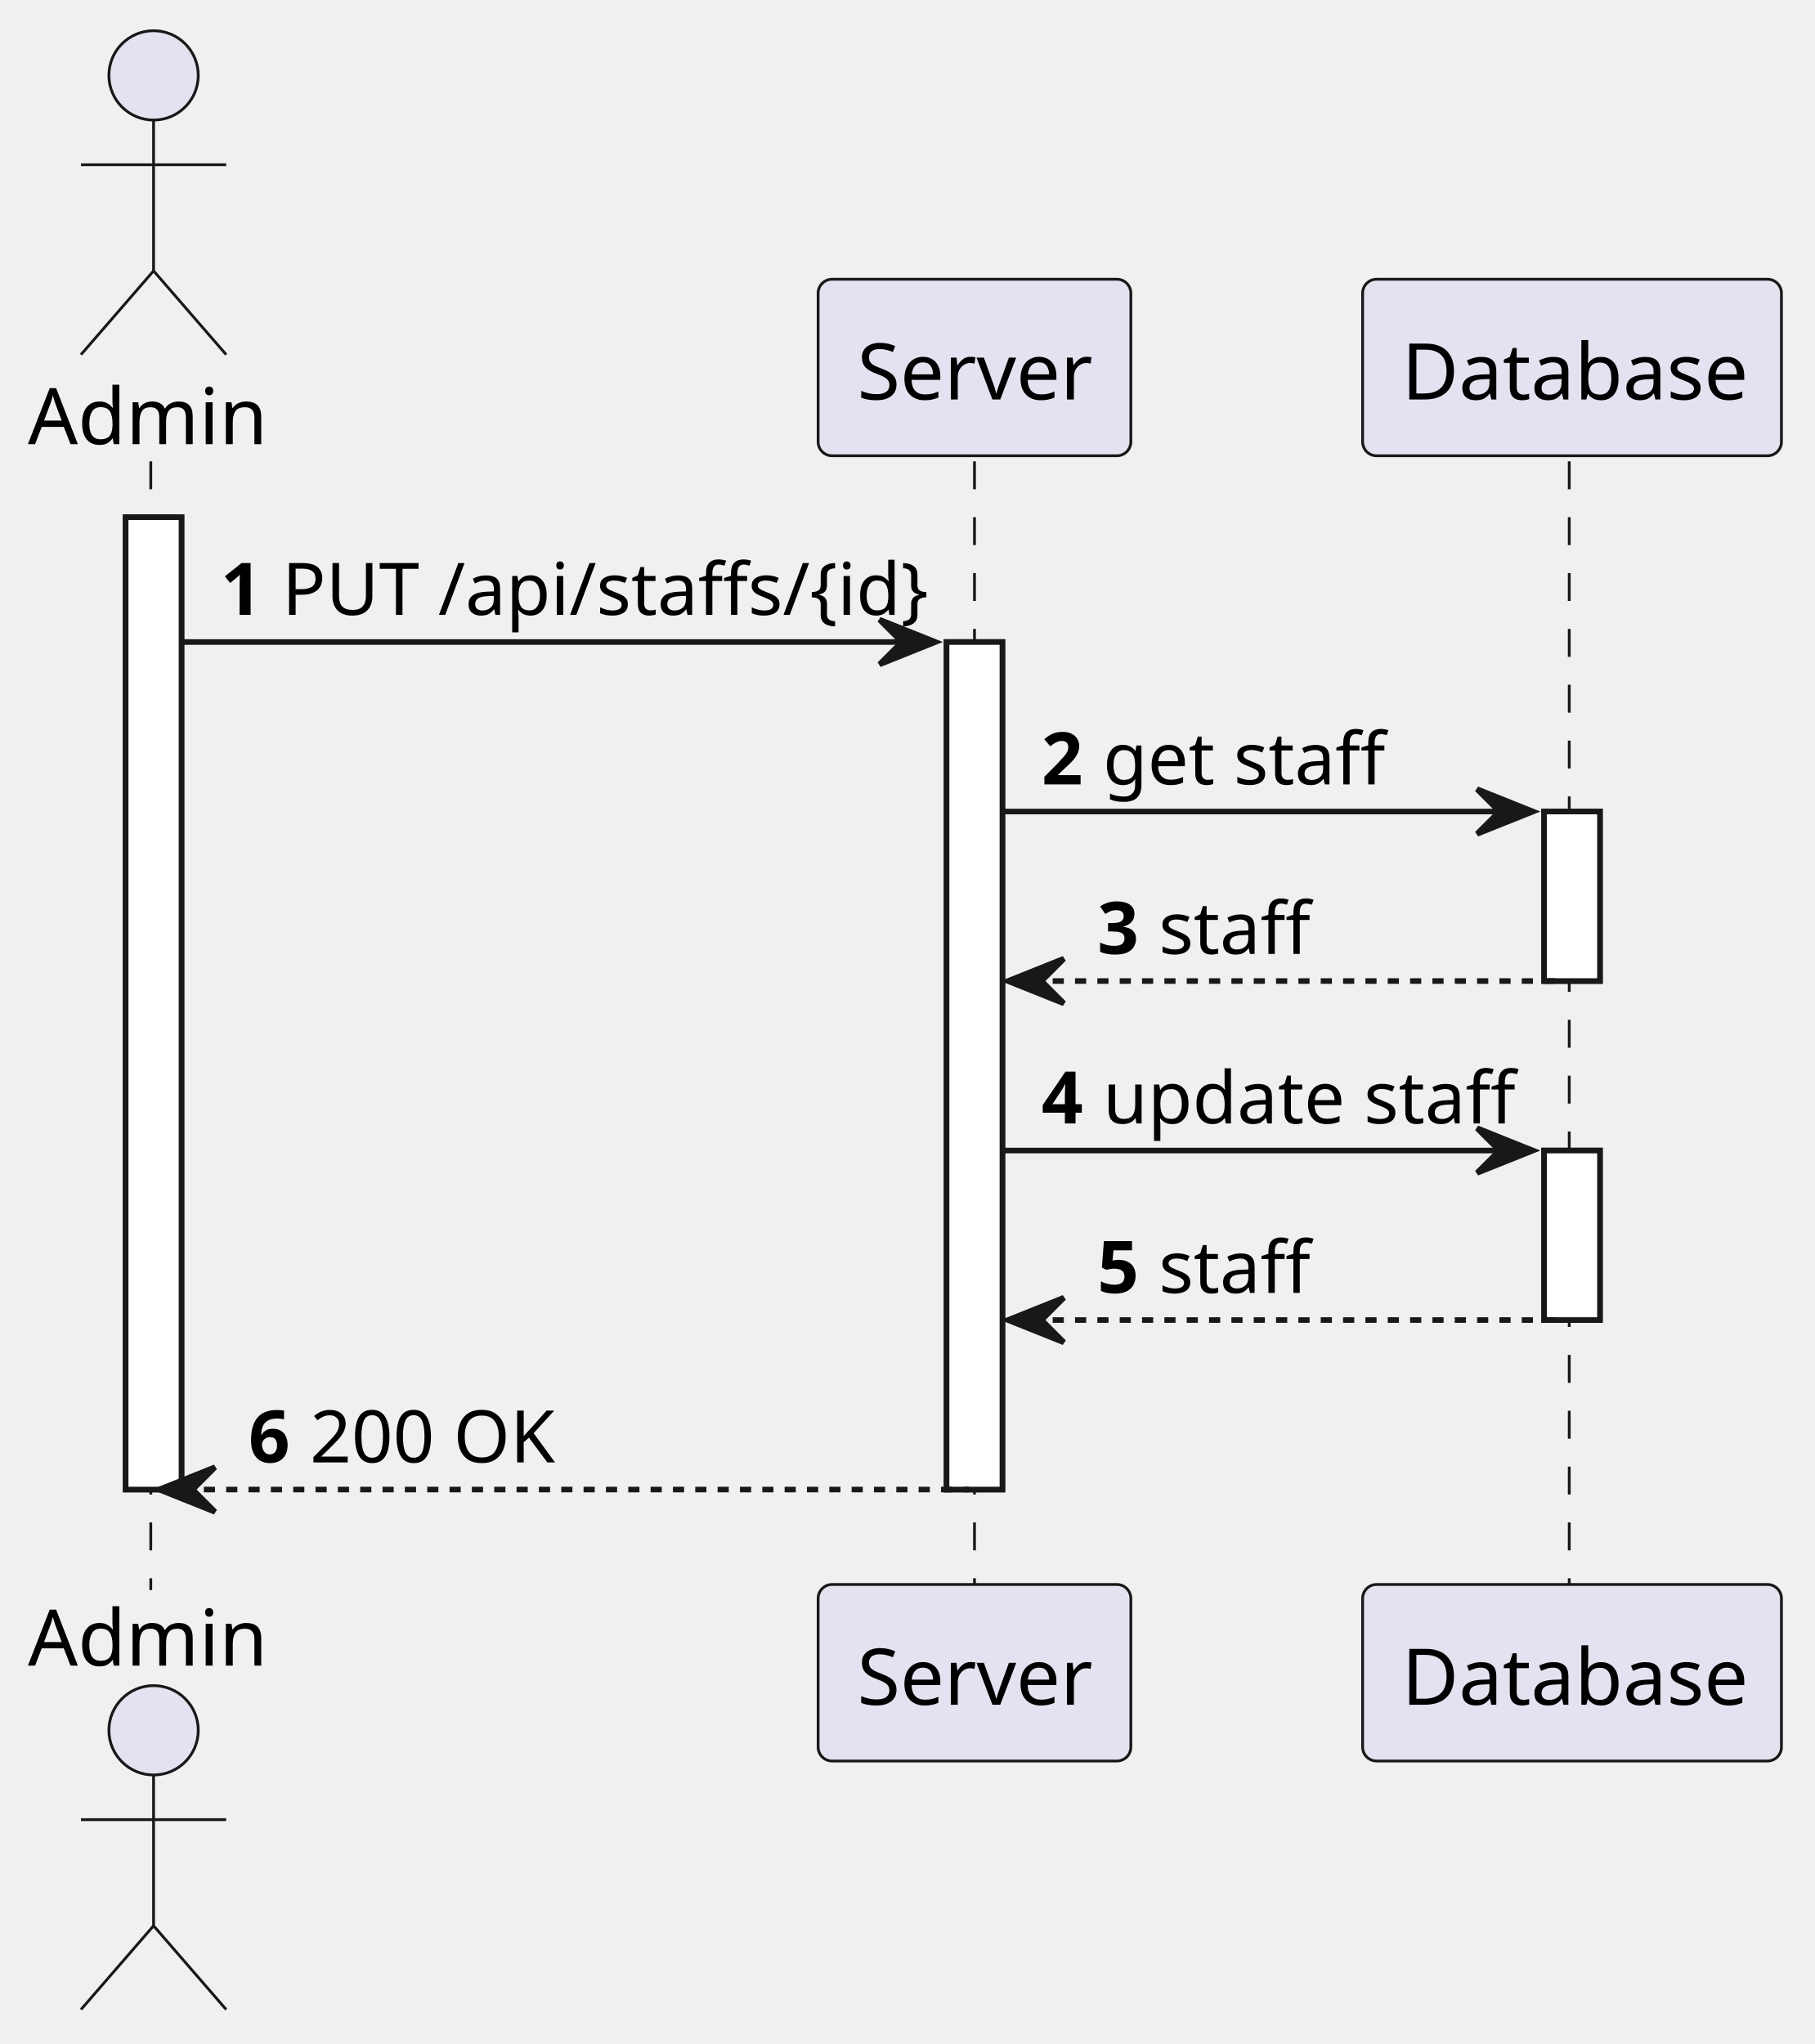
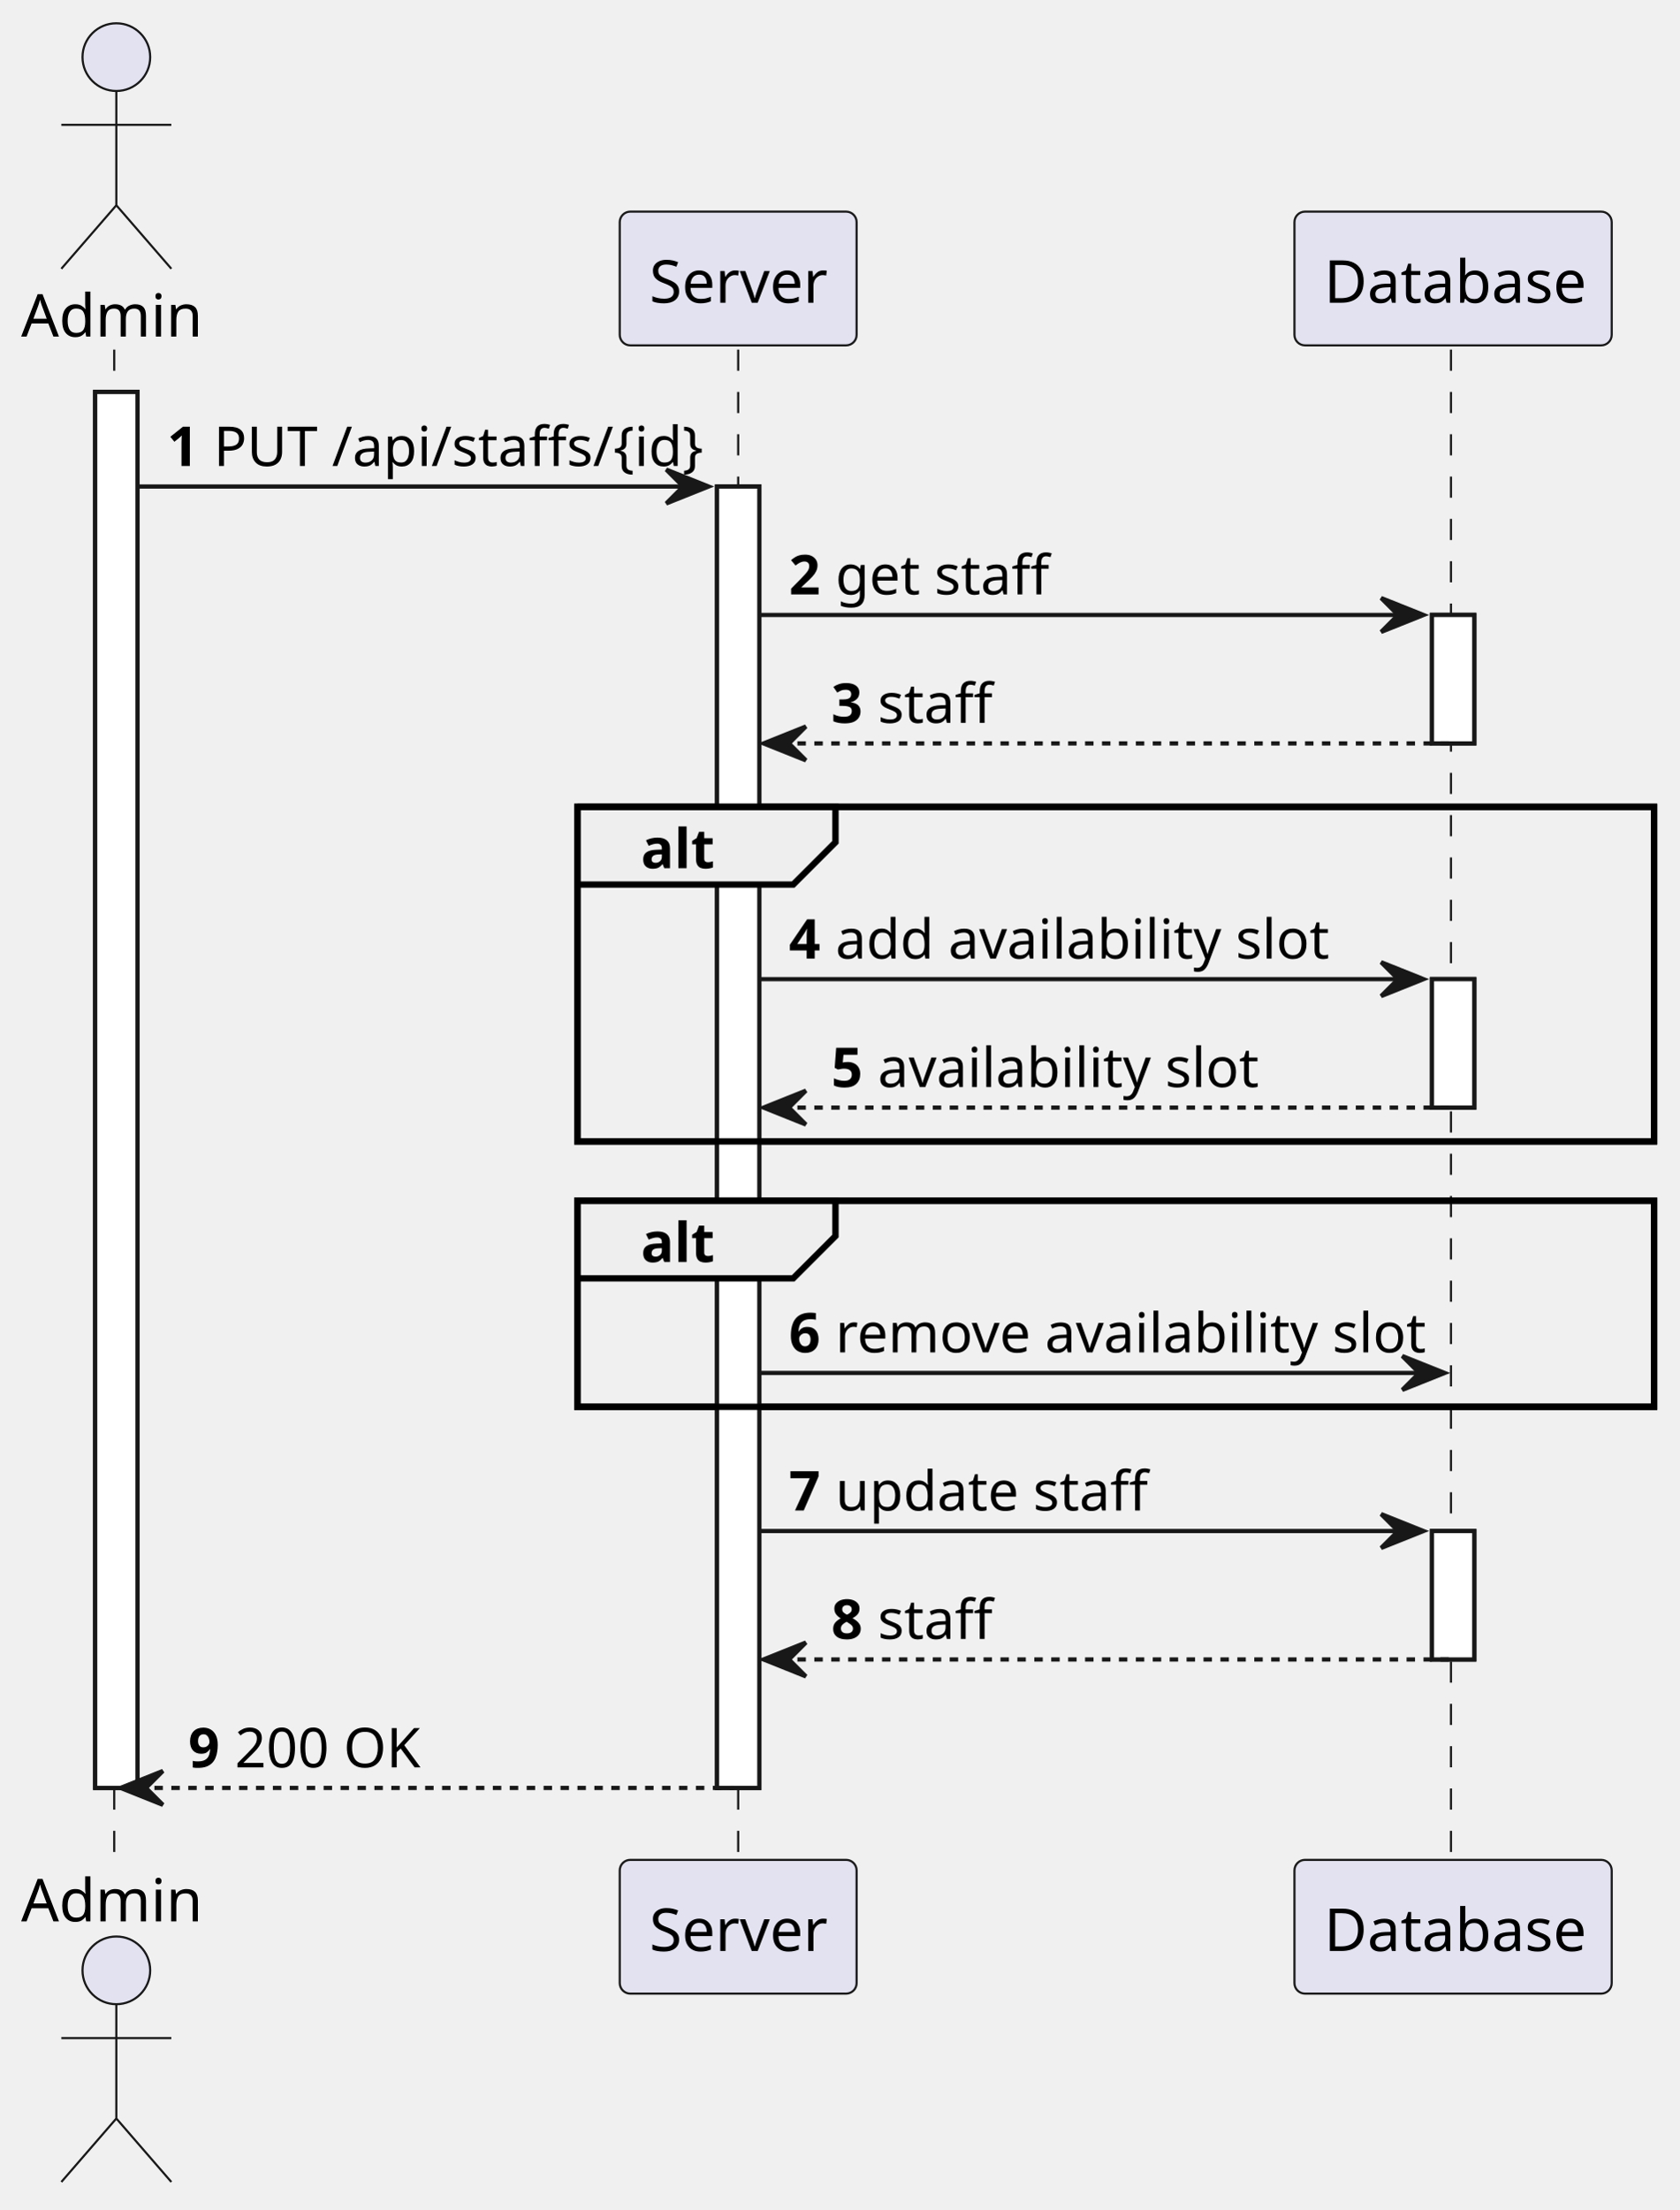
- <svg xmlns="http://www.w3.org/2000/svg" contentStyleType="text/css" height="366px" preserveAspectRatio="none" style="width:325px;height:366px;background:#FFFFFF;" version="1.1" viewBox="0 0 325 366" width="325px" zoomAndPan="magnify">
+ <svg xmlns="http://www.w3.org/2000/svg" contentStyleType="text/css" height="522px" preserveAspectRatio="none" style="width:397px;height:522px;background:#FFFFFF;" version="1.1" viewBox="0 0 397 522" width="397px" zoomAndPan="magnify">
  <defs />
  <g>
-     <rect fill="#FFFFFF" height="174.109" style="stroke:#181818;stroke-width:1.0;" width="10" x="22.5" y="92.609" />
-     <rect fill="#FFFFFF" height="151.758" style="stroke:#181818;stroke-width:1.0;" width="10" x="169.5" y="114.961" />
-     <rect fill="#FFFFFF" height="30.352" style="stroke:#181818;stroke-width:1.0;" width="10" x="276.5" y="145.312" />
-     <rect fill="#FFFFFF" height="30.352" style="stroke:#181818;stroke-width:1.0;" width="10" x="276.5" y="206.016" />
-     <line style="stroke:#181818;stroke-width:0.5;stroke-dasharray:5.0,5.0;" x1="27" x2="27" y1="82.609" y2="284.719" />
-     <line style="stroke:#181818;stroke-width:0.5;stroke-dasharray:5.0,5.0;" x1="174.5" x2="174.5" y1="82.609" y2="284.719" />
-     <line style="stroke:#181818;stroke-width:0.5;stroke-dasharray:5.0,5.0;" x1="281" x2="281" y1="82.609" y2="284.719" />
+     <rect fill="#FFFFFF" height="329.867" style="stroke:#181818;stroke-width:1.0;" width="10" x="22.5" y="92.609" />
+     <rect fill="#FFFFFF" height="307.516" style="stroke:#181818;stroke-width:1.0;" width="10" x="169.5" y="114.961" />
+     <rect fill="#FFFFFF" height="30.352" style="stroke:#181818;stroke-width:1.0;" width="10" x="338.5" y="145.312" />
+     <rect fill="#FFFFFF" height="30.352" style="stroke:#181818;stroke-width:1.0;" width="10" x="338.5" y="231.367" />
+     <rect fill="#FFFFFF" height="30.352" style="stroke:#181818;stroke-width:1.0;" width="10" x="338.5" y="361.773" />
+     <rect fill="none" height="79.055" style="stroke:#000000;stroke-width:1.5;" width="254.5" x="136.5" y="190.664" />
+     <rect fill="none" height="48.703" style="stroke:#000000;stroke-width:1.5;" width="254.5" x="136.5" y="283.719" />
+     <line style="stroke:#181818;stroke-width:0.5;stroke-dasharray:5.0,5.0;" x1="27" x2="27" y1="82.609" y2="440.477" />
+     <line style="stroke:#181818;stroke-width:0.5;stroke-dasharray:5.0,5.0;" x1="174.5" x2="174.5" y1="82.609" y2="440.477" />
+     <line style="stroke:#181818;stroke-width:0.5;stroke-dasharray:5.0,5.0;" x1="343" x2="343" y1="82.609" y2="440.477" />
    <text fill="#000000" font-family="sans-serif" font-size="14" lengthAdjust="spacing" textLength="39" x="5" y="79.533">Admin</text>
    <ellipse cx="27.5" cy="13.5" fill="#E2E2F0" rx="8" ry="8" style="stroke:#181818;stroke-width:0.5;" />
    <path d="M27.5,21.5 L27.5,48.5 M14.5,29.5 L40.5,29.5 M27.5,48.5 L14.5,63.5 M27.5,48.5 L40.5,63.5 " fill="none" style="stroke:#181818;stroke-width:0.5;" />
-     <text fill="#000000" font-family="sans-serif" font-size="14" lengthAdjust="spacing" textLength="39" x="5" y="298.252">Admin</text>
-     <ellipse cx="27.5" cy="309.828" fill="#E2E2F0" rx="8" ry="8" style="stroke:#181818;stroke-width:0.5;" />
-     <path d="M27.5,317.828 L27.5,344.828 M14.5,325.828 L40.5,325.828 M27.5,344.828 L14.5,359.828 M27.5,344.828 L40.5,359.828 " fill="none" style="stroke:#181818;stroke-width:0.5;" />
+     <text fill="#000000" font-family="sans-serif" font-size="14" lengthAdjust="spacing" textLength="39" x="5" y="454.01">Admin</text>
+     <ellipse cx="27.5" cy="465.586" fill="#E2E2F0" rx="8" ry="8" style="stroke:#181818;stroke-width:0.5;" />
+     <path d="M27.5,473.586 L27.5,500.586 M14.5,481.586 L40.5,481.586 M27.5,500.586 L14.5,515.586 M27.5,500.586 L40.5,515.586 " fill="none" style="stroke:#181818;stroke-width:0.5;" />
    <rect fill="#E2E2F0" height="31.609" rx="2.5" ry="2.5" style="stroke:#181818;stroke-width:0.5;" width="56" x="146.5" y="50" />
    <text fill="#000000" font-family="sans-serif" font-size="14" lengthAdjust="spacing" textLength="42" x="153.5" y="71.533">Server</text>
-     <rect fill="#E2E2F0" height="31.609" rx="2.5" ry="2.5" style="stroke:#181818;stroke-width:0.5;" width="56" x="146.5" y="283.719" />
-     <text fill="#000000" font-family="sans-serif" font-size="14" lengthAdjust="spacing" textLength="42" x="153.5" y="305.252">Server</text>
-     <rect fill="#E2E2F0" height="31.609" rx="2.5" ry="2.5" style="stroke:#181818;stroke-width:0.5;" width="75" x="244" y="50" />
-     <text fill="#000000" font-family="sans-serif" font-size="14" lengthAdjust="spacing" textLength="61" x="251" y="71.533">Database</text>
-     <rect fill="#E2E2F0" height="31.609" rx="2.5" ry="2.5" style="stroke:#181818;stroke-width:0.5;" width="75" x="244" y="283.719" />
-     <text fill="#000000" font-family="sans-serif" font-size="14" lengthAdjust="spacing" textLength="61" x="251" y="305.252">Database</text>
-     <rect fill="#FFFFFF" height="174.109" style="stroke:#181818;stroke-width:1.0;" width="10" x="22.5" y="92.609" />
-     <rect fill="#FFFFFF" height="151.758" style="stroke:#181818;stroke-width:1.0;" width="10" x="169.5" y="114.961" />
-     <rect fill="#FFFFFF" height="30.352" style="stroke:#181818;stroke-width:1.0;" width="10" x="276.5" y="145.312" />
-     <rect fill="#FFFFFF" height="30.352" style="stroke:#181818;stroke-width:1.0;" width="10" x="276.5" y="206.016" />
+     <rect fill="#E2E2F0" height="31.609" rx="2.5" ry="2.5" style="stroke:#181818;stroke-width:0.5;" width="56" x="146.5" y="439.477" />
+     <text fill="#000000" font-family="sans-serif" font-size="14" lengthAdjust="spacing" textLength="42" x="153.5" y="461.01">Server</text>
+     <rect fill="#E2E2F0" height="31.609" rx="2.5" ry="2.5" style="stroke:#181818;stroke-width:0.5;" width="75" x="306" y="50" />
+     <text fill="#000000" font-family="sans-serif" font-size="14" lengthAdjust="spacing" textLength="61" x="313" y="71.533">Database</text>
+     <rect fill="#E2E2F0" height="31.609" rx="2.5" ry="2.5" style="stroke:#181818;stroke-width:0.5;" width="75" x="306" y="439.477" />
+     <text fill="#000000" font-family="sans-serif" font-size="14" lengthAdjust="spacing" textLength="61" x="313" y="461.01">Database</text>
+     <rect fill="#FFFFFF" height="329.867" style="stroke:#181818;stroke-width:1.0;" width="10" x="22.5" y="92.609" />
+     <rect fill="#FFFFFF" height="307.516" style="stroke:#181818;stroke-width:1.0;" width="10" x="169.5" y="114.961" />
+     <rect fill="#FFFFFF" height="30.352" style="stroke:#181818;stroke-width:1.0;" width="10" x="338.5" y="145.312" />
+     <rect fill="#FFFFFF" height="30.352" style="stroke:#181818;stroke-width:1.0;" width="10" x="338.5" y="231.367" />
+     <rect fill="#FFFFFF" height="30.352" style="stroke:#181818;stroke-width:1.0;" width="10" x="338.5" y="361.773" />
    <polygon fill="#181818" points="157.5,110.961,167.5,114.961,157.5,118.961,161.5,114.961" style="stroke:#181818;stroke-width:1.0;" />
    <line style="stroke:#181818;stroke-width:1.0;" x1="32.5" x2="163.5" y1="114.961" y2="114.961" />
    <text fill="#000000" font-family="sans-serif" font-size="13" font-weight="bold" lengthAdjust="spacing" textLength="7" x="39.5" y="110.105">1</text>
    <text fill="#000000" font-family="sans-serif" font-size="13" lengthAdjust="spacing" textLength="107" x="50.5" y="110.105">PUT /api/staffs/{id}</text>
-     <polygon fill="#181818" points="264.5,141.312,274.5,145.312,264.5,149.312,268.5,145.312" style="stroke:#181818;stroke-width:1.0;" />
-     <line style="stroke:#181818;stroke-width:1.0;" x1="179.5" x2="270.5" y1="145.312" y2="145.312" />
+     <polygon fill="#181818" points="326.5,141.312,336.5,145.312,326.5,149.312,330.5,145.312" style="stroke:#181818;stroke-width:1.0;" />
+     <line style="stroke:#181818;stroke-width:1.0;" x1="179.5" x2="332.5" y1="145.312" y2="145.312" />
    <text fill="#000000" font-family="sans-serif" font-size="13" font-weight="bold" lengthAdjust="spacing" textLength="7" x="186.5" y="140.456">2</text>
    <text fill="#000000" font-family="sans-serif" font-size="13" lengthAdjust="spacing" textLength="46" x="197.5" y="140.456">get staff</text>
    <polygon fill="#181818" points="190.5,171.664,180.5,175.664,190.5,179.664,186.5,175.664" style="stroke:#181818;stroke-width:1.0;" />
-     <line style="stroke:#181818;stroke-width:1.0;stroke-dasharray:2.0,2.0;" x1="184.5" x2="280.5" y1="175.664" y2="175.664" />
+     <line style="stroke:#181818;stroke-width:1.0;stroke-dasharray:2.0,2.0;" x1="184.5" x2="342.5" y1="175.664" y2="175.664" />
    <text fill="#000000" font-family="sans-serif" font-size="13" font-weight="bold" lengthAdjust="spacing" textLength="7" x="196.5" y="170.808">3</text>
    <text fill="#000000" font-family="sans-serif" font-size="13" lengthAdjust="spacing" textLength="24" x="207.5" y="170.808">staff</text>
-     <polygon fill="#181818" points="264.5,202.016,274.5,206.016,264.5,210.016,268.5,206.016" style="stroke:#181818;stroke-width:1.0;" />
-     <line style="stroke:#181818;stroke-width:1.0;" x1="179.5" x2="270.5" y1="206.016" y2="206.016" />
-     <text fill="#000000" font-family="sans-serif" font-size="13" font-weight="bold" lengthAdjust="spacing" textLength="7" x="186.5" y="201.159">4</text>
-     <text fill="#000000" font-family="sans-serif" font-size="13" lengthAdjust="spacing" textLength="67" x="197.5" y="201.159">update staff</text>
-     <polygon fill="#181818" points="190.5,232.367,180.5,236.367,190.5,240.367,186.5,236.367" style="stroke:#181818;stroke-width:1.0;" />
-     <line style="stroke:#181818;stroke-width:1.0;stroke-dasharray:2.0,2.0;" x1="184.5" x2="280.5" y1="236.367" y2="236.367" />
-     <text fill="#000000" font-family="sans-serif" font-size="13" font-weight="bold" lengthAdjust="spacing" textLength="7" x="196.5" y="231.511">5</text>
-     <text fill="#000000" font-family="sans-serif" font-size="13" lengthAdjust="spacing" textLength="24" x="207.5" y="231.511">staff</text>
-     <polygon fill="#181818" points="38.5,262.719,28.5,266.719,38.5,270.719,34.5,266.719" style="stroke:#181818;stroke-width:1.0;" />
-     <line style="stroke:#181818;stroke-width:1.0;stroke-dasharray:2.0,2.0;" x1="32.5" x2="173.5" y1="266.719" y2="266.719" />
-     <text fill="#000000" font-family="sans-serif" font-size="13" font-weight="bold" lengthAdjust="spacing" textLength="7" x="44.5" y="261.862">6</text>
-     <text fill="#000000" font-family="sans-serif" font-size="13" lengthAdjust="spacing" textLength="44" x="55.5" y="261.862">200 OK</text>
+     <path d="M136.5,190.664 L197.5,190.664 L197.5,199.016 L187.5,209.016 L136.5,209.016 L136.5,190.664 " fill="#EEEEEE" style="stroke:#000000;stroke-width:1.5;" />
+     <rect fill="none" height="79.055" style="stroke:#000000;stroke-width:1.5;" width="254.5" x="136.5" y="190.664" />
+     <text fill="#000000" font-family="sans-serif" font-size="13" font-weight="bold" lengthAdjust="spacing" textLength="16" x="151.5" y="205.159">alt</text>
+     <polygon fill="#181818" points="326.5,227.367,336.5,231.367,326.5,235.367,330.5,231.367" style="stroke:#181818;stroke-width:1.0;" />
+     <line style="stroke:#181818;stroke-width:1.0;" x1="179.5" x2="332.5" y1="231.367" y2="231.367" />
+     <text fill="#000000" font-family="sans-serif" font-size="13" font-weight="bold" lengthAdjust="spacing" textLength="7" x="186.5" y="226.511">4</text>
+     <text fill="#000000" font-family="sans-serif" font-size="13" lengthAdjust="spacing" textLength="109" x="197.5" y="226.511">add availability slot</text>
+     <polygon fill="#181818" points="190.5,257.719,180.5,261.719,190.5,265.719,186.5,261.719" style="stroke:#181818;stroke-width:1.0;" />
+     <line style="stroke:#181818;stroke-width:1.0;stroke-dasharray:2.0,2.0;" x1="184.5" x2="342.5" y1="261.719" y2="261.719" />
+     <text fill="#000000" font-family="sans-serif" font-size="13" font-weight="bold" lengthAdjust="spacing" textLength="7" x="196.5" y="256.862">5</text>
+     <text fill="#000000" font-family="sans-serif" font-size="13" lengthAdjust="spacing" textLength="84" x="207.5" y="256.862">availability slot</text>
+     <path d="M136.5,283.719 L197.5,283.719 L197.5,292.07 L187.5,302.07 L136.5,302.07 L136.5,283.719 " fill="#EEEEEE" style="stroke:#000000;stroke-width:1.5;" />
+     <rect fill="none" height="48.703" style="stroke:#000000;stroke-width:1.5;" width="254.5" x="136.5" y="283.719" />
+     <text fill="#000000" font-family="sans-serif" font-size="13" font-weight="bold" lengthAdjust="spacing" textLength="16" x="151.5" y="298.214">alt</text>
+     <polygon fill="#181818" points="331.5,320.422,341.5,324.422,331.5,328.422,335.5,324.422" style="stroke:#181818;stroke-width:1.0;" />
+     <line style="stroke:#181818;stroke-width:1.0;" x1="179.5" x2="337.5" y1="324.422" y2="324.422" />
+     <text fill="#000000" font-family="sans-serif" font-size="13" font-weight="bold" lengthAdjust="spacing" textLength="7" x="186.5" y="319.565">6</text>
+     <text fill="#000000" font-family="sans-serif" font-size="13" lengthAdjust="spacing" textLength="129" x="197.5" y="319.565">remove availability slot</text>
+     <polygon fill="#181818" points="326.5,357.773,336.5,361.773,326.5,365.773,330.5,361.773" style="stroke:#181818;stroke-width:1.0;" />
+     <line style="stroke:#181818;stroke-width:1.0;" x1="179.5" x2="332.5" y1="361.773" y2="361.773" />
+     <text fill="#000000" font-family="sans-serif" font-size="13" font-weight="bold" lengthAdjust="spacing" textLength="7" x="186.5" y="356.917">7</text>
+     <text fill="#000000" font-family="sans-serif" font-size="13" lengthAdjust="spacing" textLength="67" x="197.5" y="356.917">update staff</text>
+     <polygon fill="#181818" points="190.5,388.125,180.5,392.125,190.5,396.125,186.5,392.125" style="stroke:#181818;stroke-width:1.0;" />
+     <line style="stroke:#181818;stroke-width:1.0;stroke-dasharray:2.0,2.0;" x1="184.5" x2="342.5" y1="392.125" y2="392.125" />
+     <text fill="#000000" font-family="sans-serif" font-size="13" font-weight="bold" lengthAdjust="spacing" textLength="7" x="196.5" y="387.269">8</text>
+     <text fill="#000000" font-family="sans-serif" font-size="13" lengthAdjust="spacing" textLength="24" x="207.5" y="387.269">staff</text>
+     <polygon fill="#181818" points="38.5,418.477,28.5,422.477,38.5,426.477,34.5,422.477" style="stroke:#181818;stroke-width:1.0;" />
+     <line style="stroke:#181818;stroke-width:1.0;stroke-dasharray:2.0,2.0;" x1="32.5" x2="173.5" y1="422.477" y2="422.477" />
+     <text fill="#000000" font-family="sans-serif" font-size="13" font-weight="bold" lengthAdjust="spacing" textLength="7" x="44.5" y="417.62">9</text>
+     <text fill="#000000" font-family="sans-serif" font-size="13" lengthAdjust="spacing" textLength="44" x="55.5" y="417.62">200 OK</text>
  </g>
</svg>
